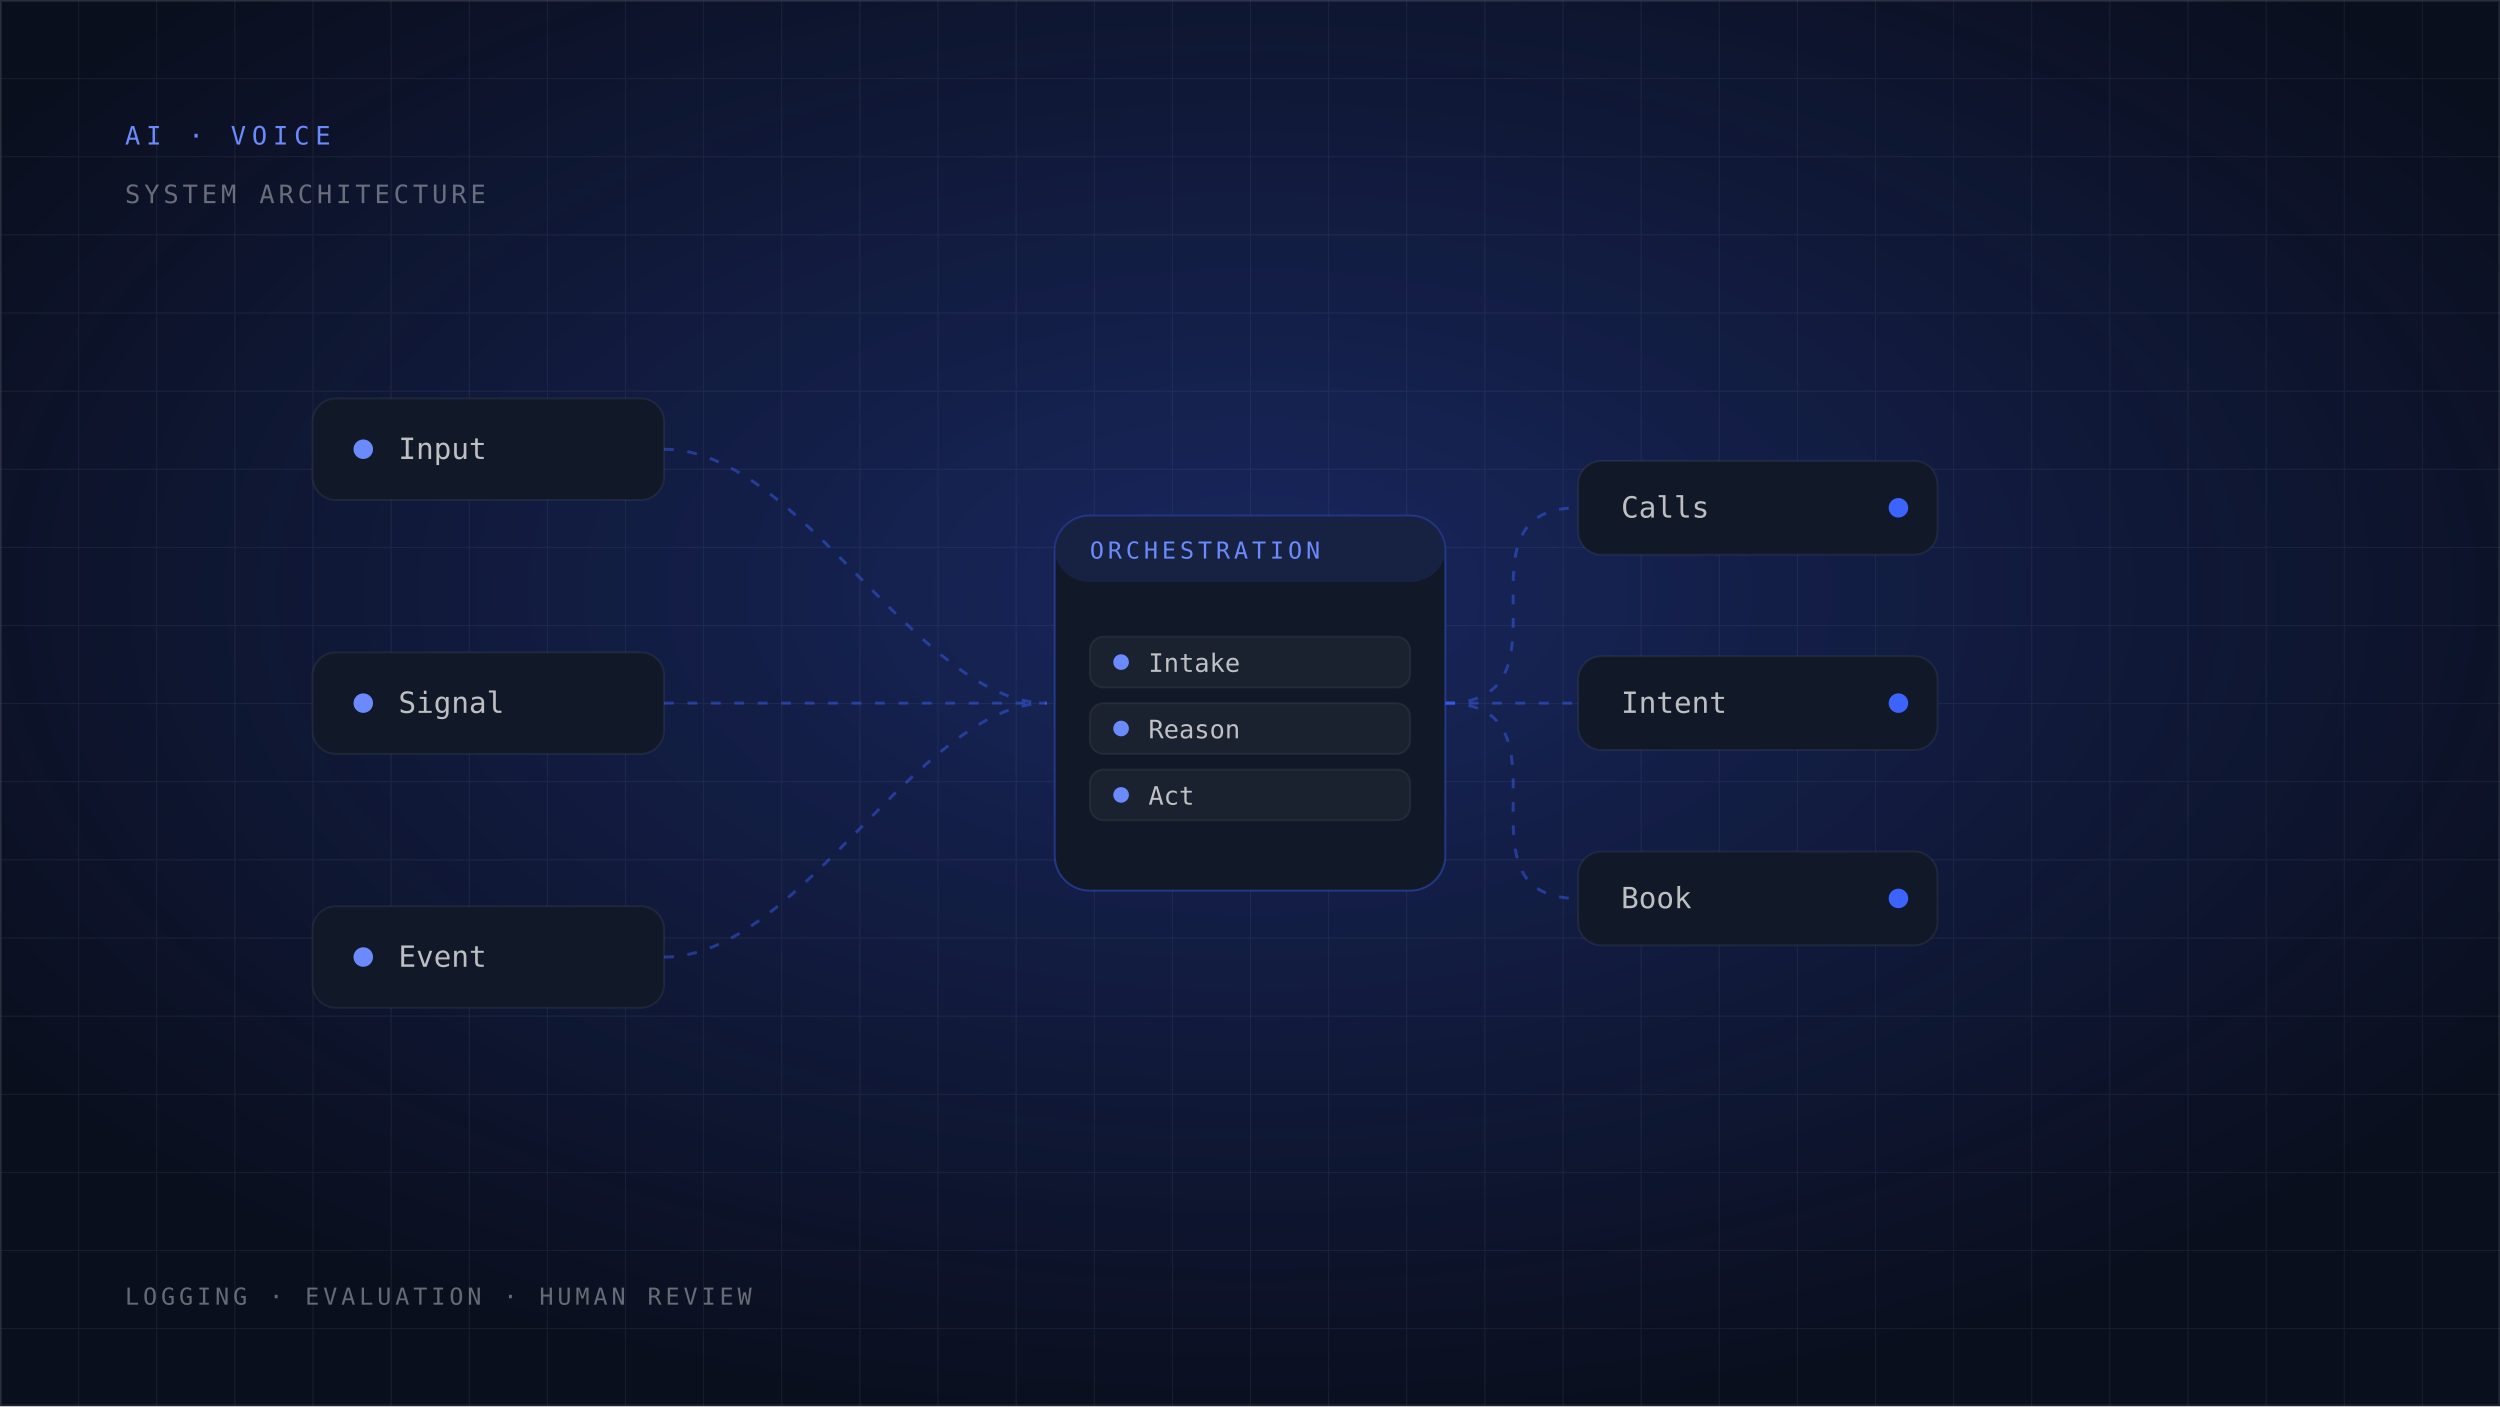
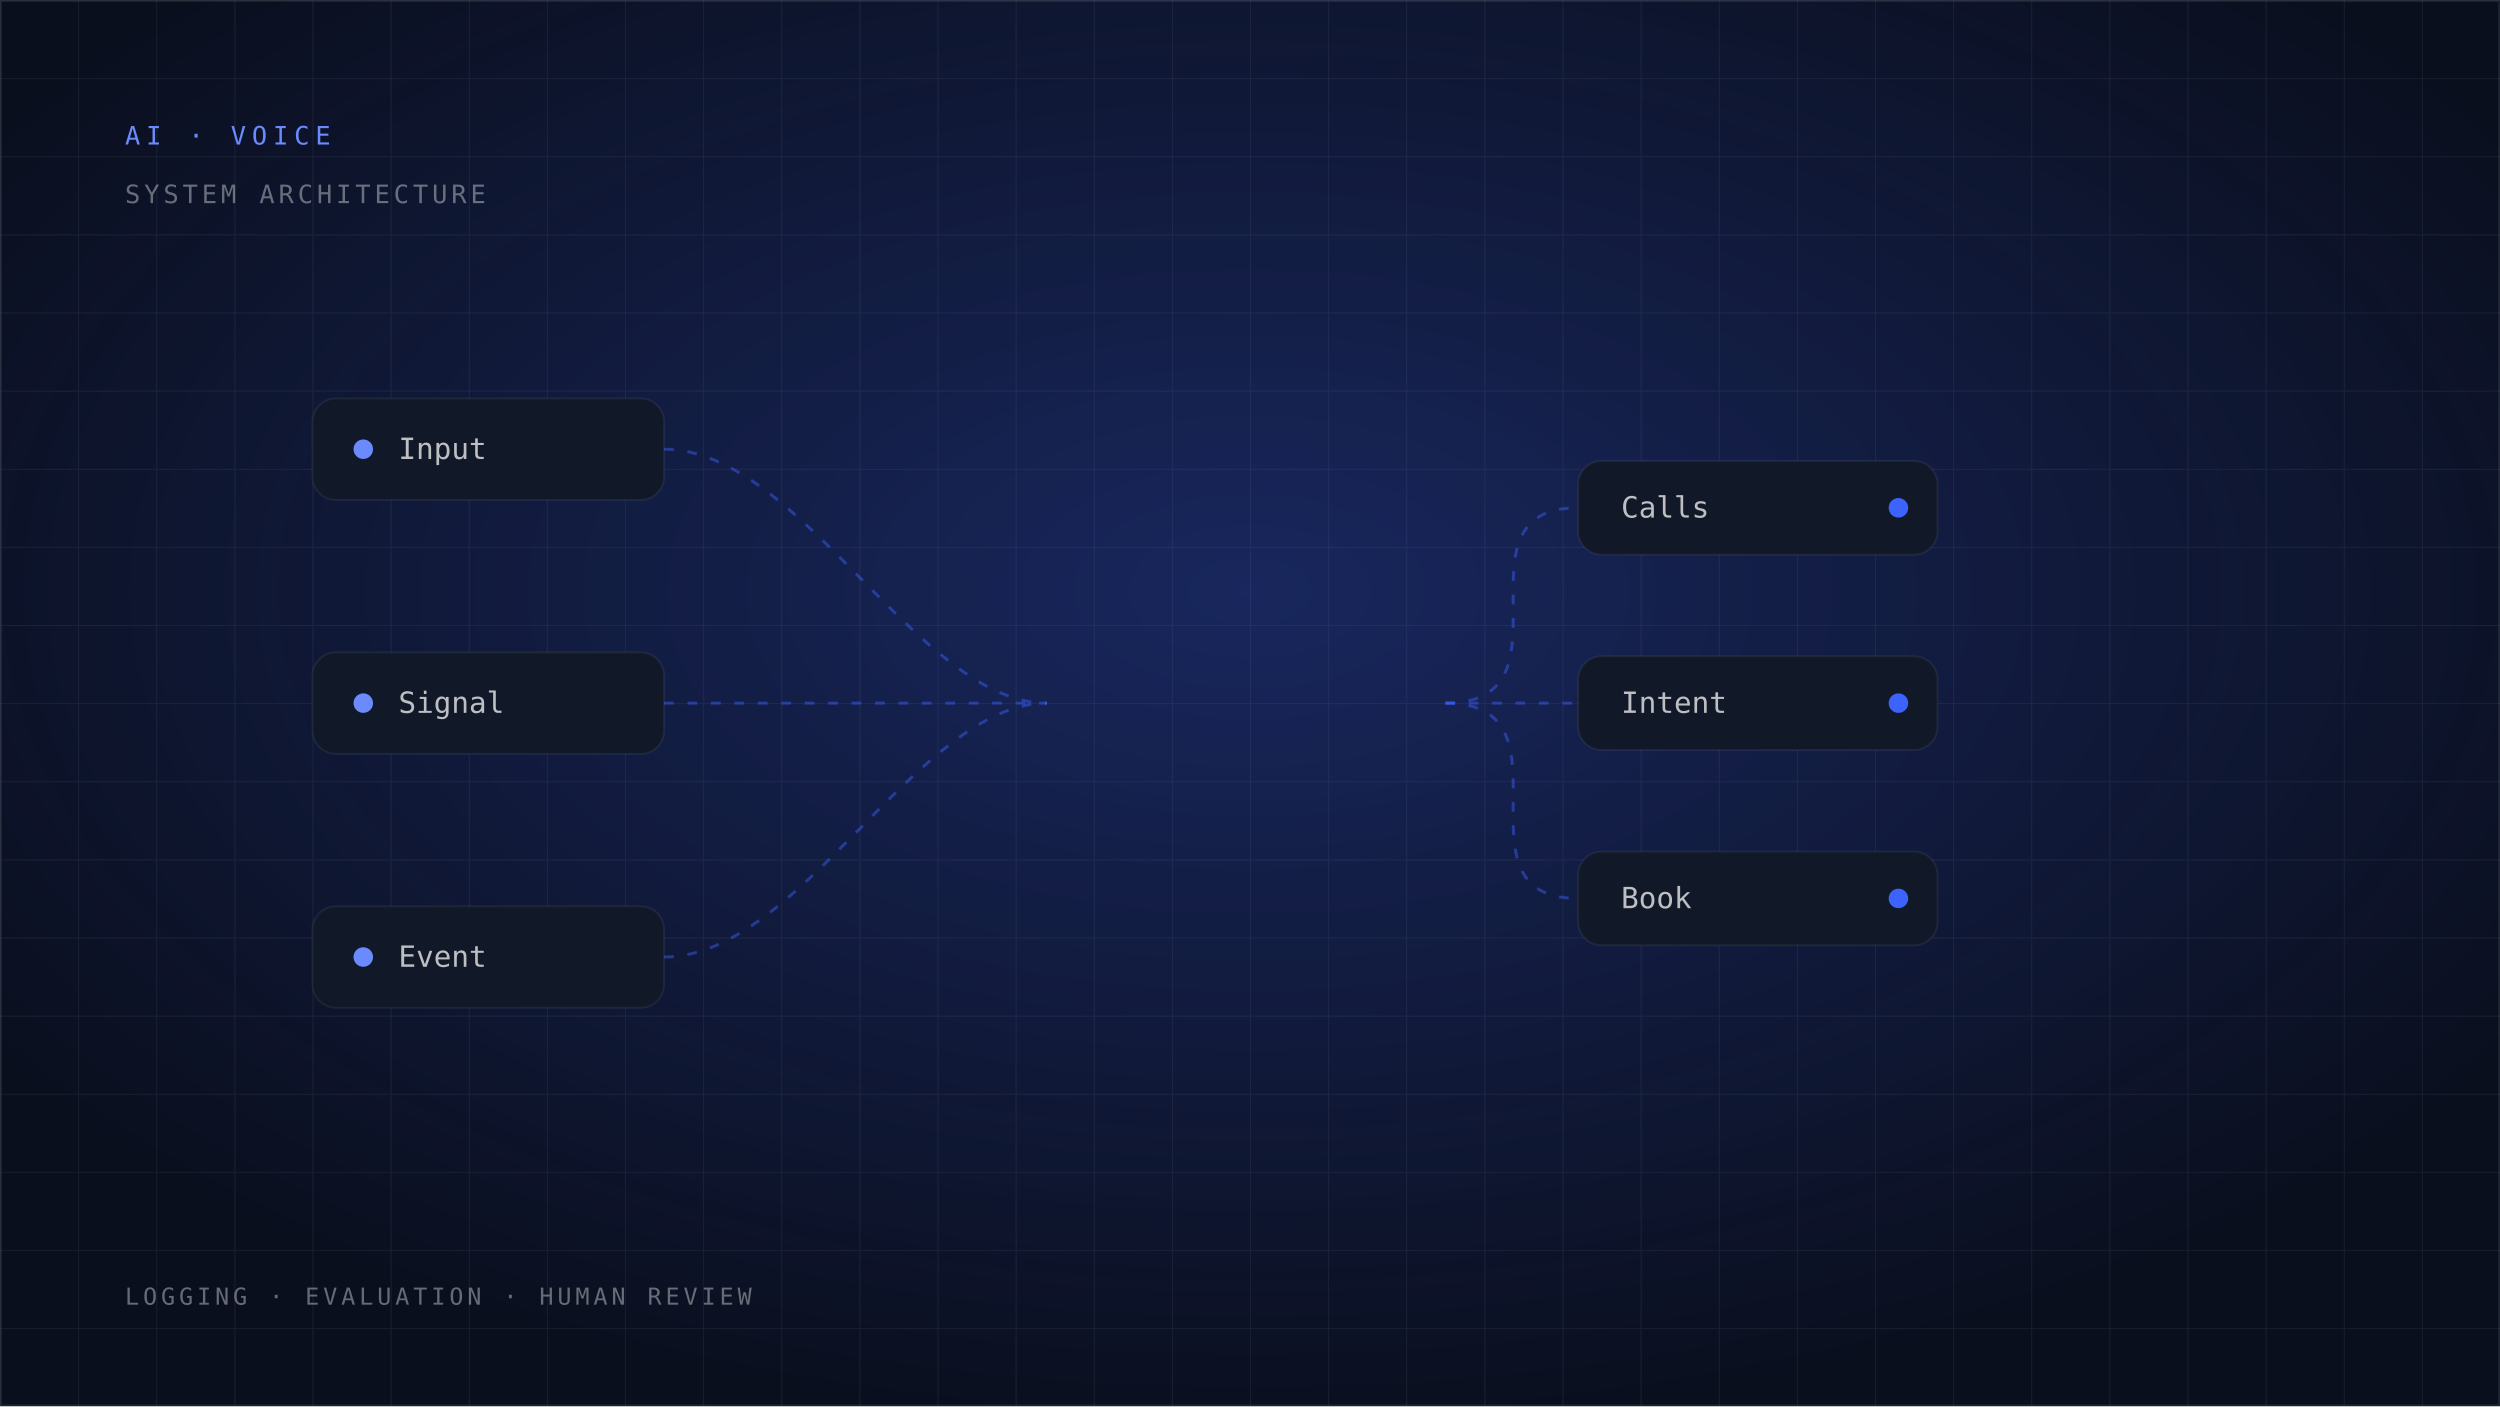
<svg xmlns="http://www.w3.org/2000/svg" viewBox="0 0 1280 720" width="1280" height="720" role="img">
  <defs>
    <pattern id="grid-verivoice" width="40" height="40" patternUnits="userSpaceOnUse">
      <path d="M40 0H0V40" fill="none" stroke="rgba(255,255,255,0.06)" stroke-width="1" />
    </pattern>
    <radialGradient id="glow-verivoice" cx="50%" cy="42%" r="60%">
      <stop offset="0%" stop-color="#3d63ff" stop-opacity="0.28" />
      <stop offset="100%" stop-color="#3d63ff" stop-opacity="0" />
    </radialGradient>
    <linearGradient id="edge-verivoice" x1="0" y1="0" x2="1" y2="0">
      <stop offset="0%" stop-color="#6b8afd" />
      <stop offset="100%" stop-color="#3d63ff" />
    </linearGradient>
  </defs>
  <rect width="1280" height="720" fill="#0a0f1e" />
  <rect width="1280" height="720" fill="url(#grid-verivoice)" />
  <rect width="1280" height="720" fill="url(#glow-verivoice)" />
  <g font-family="ui-monospace,monospace">
    <text x="64" y="74" font-size="13" letter-spacing="3" fill="#6b8afd">AI · VOICE</text>
    <text x="64" y="104" font-size="13" letter-spacing="2" fill="rgba(255,255,255,0.38)">SYSTEM ARCHITECTURE</text>
  </g>
  <path d="M340 230 C 410 230, 470 360, 536 360" fill="none" stroke="#3d63ff" stroke-opacity="0.45" stroke-width="1.5" stroke-dasharray="5 7">
    <animate attributeName="stroke-dashoffset" from="24" to="0" dur="1.6s" repeatCount="indefinite" />
  </path>
  <path d="M340 360 C 410 360, 470 360, 536 360" fill="none" stroke="#3d63ff" stroke-opacity="0.45" stroke-width="1.5" stroke-dasharray="5 7">
    <animate attributeName="stroke-dashoffset" from="24" to="0" dur="1.8s" repeatCount="indefinite" />
  </path>
  <path d="M340 490 C 410 490, 470 360, 536 360" fill="none" stroke="#3d63ff" stroke-opacity="0.45" stroke-width="1.5" stroke-dasharray="5 7">
    <animate attributeName="stroke-dashoffset" from="24" to="0" dur="2s" repeatCount="indefinite" />
  </path>
  <path d="M740 360 C 810 360, 740 260, 808 260" fill="none" stroke="#3d63ff" stroke-opacity="0.45" stroke-width="1.5" stroke-dasharray="5 7">
    <animate attributeName="stroke-dashoffset" from="0" to="24" dur="1.7s" repeatCount="indefinite" />
  </path>
  <path d="M740 360 C 810 360, 740 360, 808 360" fill="none" stroke="#3d63ff" stroke-opacity="0.45" stroke-width="1.5" stroke-dasharray="5 7">
    <animate attributeName="stroke-dashoffset" from="0" to="24" dur="1.9s" repeatCount="indefinite" />
  </path>
  <path d="M740 360 C 810 360, 740 460, 808 460" fill="none" stroke="#3d63ff" stroke-opacity="0.45" stroke-width="1.5" stroke-dasharray="5 7">
    <animate attributeName="stroke-dashoffset" from="0" to="24" dur="2.1s" repeatCount="indefinite" />
  </path>
  <g transform="translate(250 230)">
    <rect x="-90" y="-26" width="180" height="52" rx="12" fill="#111827" stroke="rgba(255,255,255,0.06)" />
    <circle cx="-64" cy="0" r="5" fill="#6b8afd" />
    <text x="-46" y="5" font-family="ui-monospace,monospace" font-size="15" fill="rgba(255,255,255,0.72)">Input</text>
  </g>
  <g transform="translate(250 360)">
    <rect x="-90" y="-26" width="180" height="52" rx="12" fill="#111827" stroke="rgba(255,255,255,0.06)" />
    <circle cx="-64" cy="0" r="5" fill="#6b8afd" />
    <text x="-46" y="5" font-family="ui-monospace,monospace" font-size="15" fill="rgba(255,255,255,0.72)">Signal</text>
  </g>
  <g transform="translate(250 490)">
    <rect x="-90" y="-26" width="180" height="52" rx="12" fill="#111827" stroke="rgba(255,255,255,0.06)" />
    <circle cx="-64" cy="0" r="5" fill="#6b8afd" />
    <text x="-46" y="5" font-family="ui-monospace,monospace" font-size="15" fill="rgba(255,255,255,0.72)">Event</text>
  </g>
-   <g transform="translate(540 360)">
-     <rect x="0" y="-96" width="200" height="192" rx="18" fill="#111827" stroke="#3d63ff" stroke-opacity="0.4" />
-     <rect x="0" y="-96" width="200" height="34" rx="18" fill="#1e2b5e" fill-opacity="0.5" />
-     <text x="18" y="-74" font-family="ui-monospace,monospace" font-size="12" letter-spacing="2" fill="#6b8afd">ORCHESTRATION</text>
-     <g transform="translate(0 -34)">
-       <rect x="18" y="0" width="164" height="26" rx="7" fill="rgba(255,255,255,0.04)" stroke="rgba(255,255,255,0.06)" />
-       <circle cx="34" cy="13" r="4" fill="#6b8afd" />
-       <text x="48" y="18" font-family="ui-monospace,monospace" font-size="13" fill="rgba(255,255,255,0.72)">Intake</text>
-     </g>
-     <g transform="translate(0 0)">
-       <rect x="18" y="0" width="164" height="26" rx="7" fill="rgba(255,255,255,0.04)" stroke="rgba(255,255,255,0.06)" />
-       <circle cx="34" cy="13" r="4" fill="#6b8afd" />
-       <text x="48" y="18" font-family="ui-monospace,monospace" font-size="13" fill="rgba(255,255,255,0.72)">Reason</text>
-     </g>
-     <g transform="translate(0 34)">
-       <rect x="18" y="0" width="164" height="26" rx="7" fill="rgba(255,255,255,0.04)" stroke="rgba(255,255,255,0.06)" />
-       <circle cx="34" cy="13" r="4" fill="#6b8afd" />
-       <text x="48" y="18" font-family="ui-monospace,monospace" font-size="13" fill="rgba(255,255,255,0.72)">Act</text>
-     </g>
-   </g>
  <g transform="translate(900 260)">
    <rect x="-92" y="-24" width="184" height="48" rx="12" fill="#111827" stroke="rgba(255,255,255,0.06)" />
    <text x="-70" y="5" font-family="ui-monospace,monospace" font-size="15" fill="rgba(255,255,255,0.72)">Calls</text>
    <circle cx="72" cy="0" r="5" fill="#3d63ff" />
  </g>
  <g transform="translate(900 360)">
    <rect x="-92" y="-24" width="184" height="48" rx="12" fill="#111827" stroke="rgba(255,255,255,0.06)" />
    <text x="-70" y="5" font-family="ui-monospace,monospace" font-size="15" fill="rgba(255,255,255,0.72)">Intent</text>
    <circle cx="72" cy="0" r="5" fill="#3d63ff" />
  </g>
  <g transform="translate(900 460)">
    <rect x="-92" y="-24" width="184" height="48" rx="12" fill="#111827" stroke="rgba(255,255,255,0.06)" />
    <text x="-70" y="5" font-family="ui-monospace,monospace" font-size="15" fill="rgba(255,255,255,0.72)">Book</text>
    <circle cx="72" cy="0" r="5" fill="#3d63ff" />
  </g>
  <g font-family="ui-monospace,monospace">
    <text x="64" y="668" font-size="12" letter-spacing="2" fill="rgba(255,255,255,0.38)">LOGGING · EVALUATION · HUMAN REVIEW</text>
  </g>
  <rect x="0.5" y="0.5" width="1279" height="719" fill="none" stroke="rgba(255,255,255,0.08)" />
</svg>
